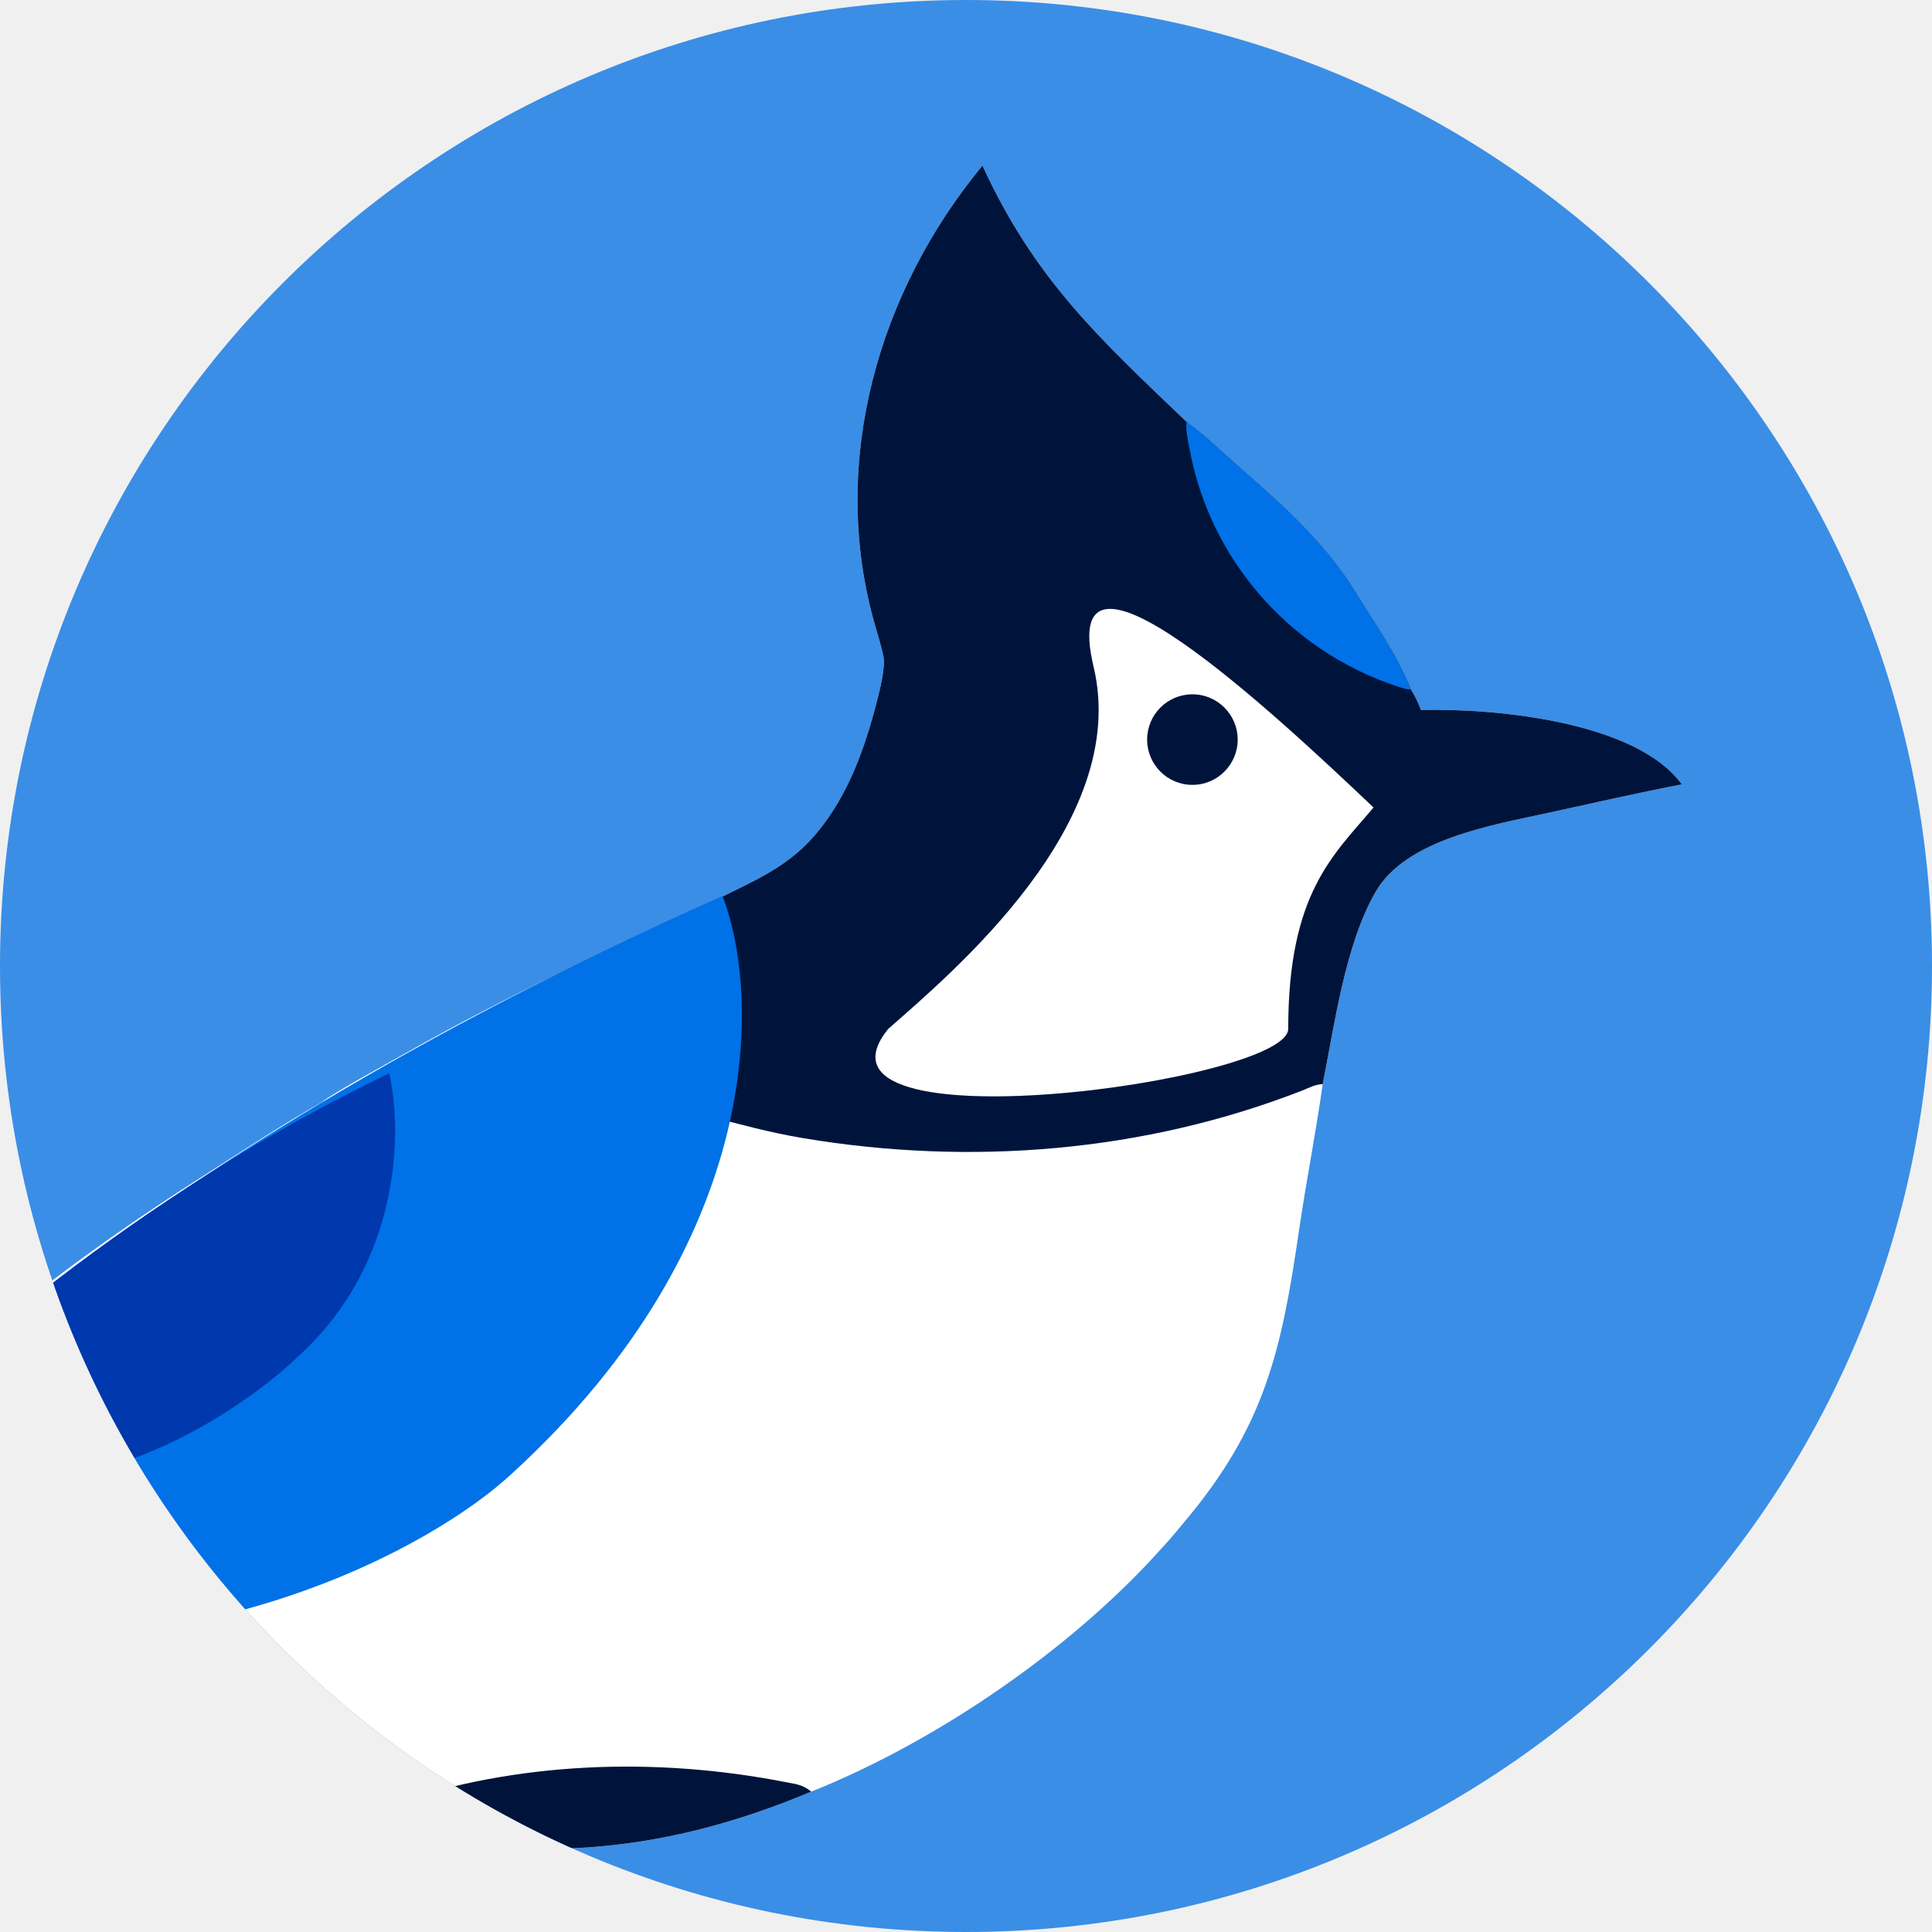
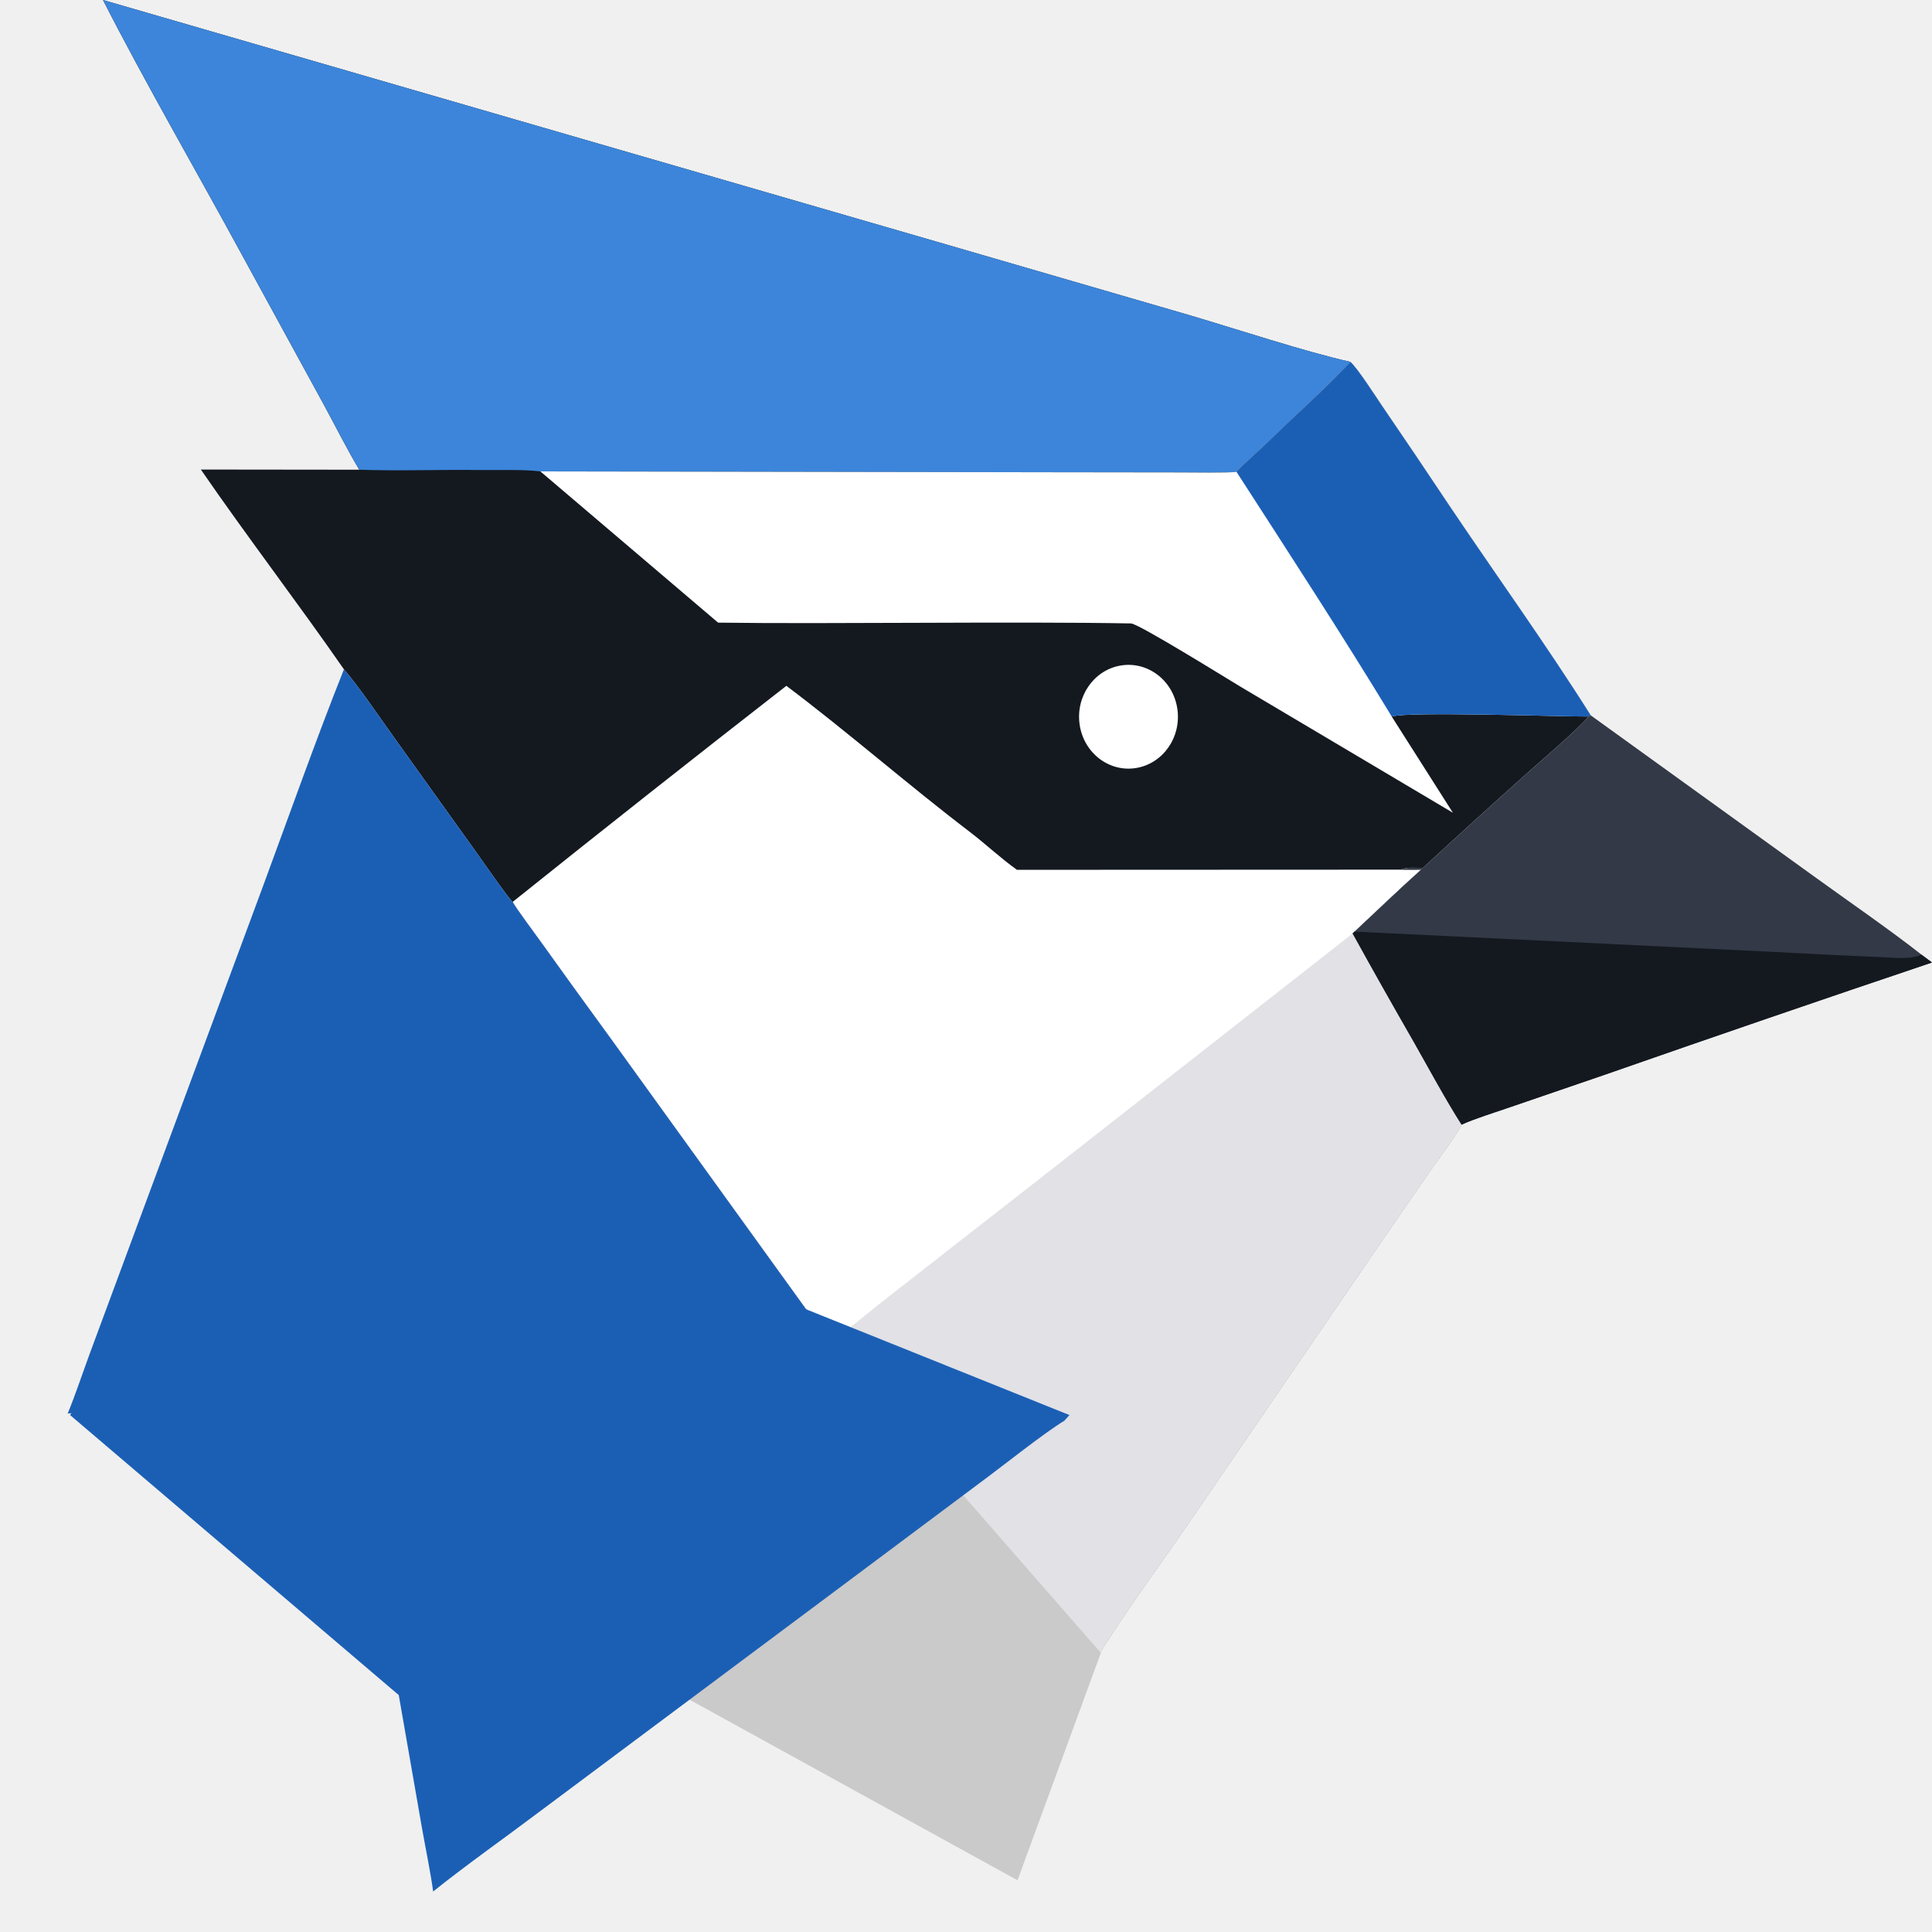
<svg xmlns="http://www.w3.org/2000/svg" width="128" height="128" viewBox="0 0 128 128" fill="none">
-   <circle cx="64" cy="64" r="64" fill="#3A8EE6" />
-   <mask id="mask0_15_71" style="mask-type:alpha" maskUnits="userSpaceOnUse" x="0" y="0" width="128" height="128">
-     <circle cx="64" cy="64" r="64" fill="#0071E7" />
-   </mask>
-   <g mask="url(#mask0_15_71)">
-     <path d="M65.09 10.971C58.215 19.287 54.989 30.462 57.861 41.029C58.086 41.855 58.366 42.68 58.534 43.518C58.664 44.216 58.294 45.703 58.107 46.427C57.306 49.541 56.238 52.593 54.175 55.11C52.315 57.38 50.159 58.255 47.627 59.518C40.593 62.736 33.54 65.995 26.809 69.811C25.784 70.392 22.099 72.395 21.297 73.037C18.432 74.66 15.697 76.489 12.923 78.259C3.261 84.424 -5.476 91.552 -13.308 99.954C-13.921 100.617 -16.173 102.921 -16.339 103.967C-16.358 104.086 -16.255 104.132 -16.139 104.239C-14.553 104.727 -9.845 103.157 -8.083 102.779C-9.474 103.662 -11.832 105.071 -13.105 106.047C-11.748 106.997 -3.794 108.731 -1.807 108.811C-0.833 108.851 1.648 108.923 2.503 109.181C3.458 109.894 4.67 110.63 5.504 111.413C5.878 111.58 8.802 113.915 9.623 114.429C14.223 117.304 18.439 119.136 23.616 120.657C34.194 123.662 43.642 122.956 53.749 118.7C62.053 115.382 71.001 109.25 76.943 102.598C77.478 102.024 77.88 101.549 78.372 100.944C83.825 94.516 84.902 89.475 86.074 81.448C86.531 78.319 87.187 75.01 87.631 71.831C88.431 67.817 89.116 62.629 91.122 59.112C93.135 55.585 98.952 54.648 102.574 53.855C105.509 53.212 108.488 52.535 111.425 51.967C108.385 47.775 98.957 46.913 94.142 47.038C93.924 46.463 93.793 46.22 93.485 45.681C92.577 43.406 91.081 41.276 89.794 39.201C87.781 35.954 85.038 33.499 82.189 31.014C81.045 30.016 79.845 28.822 78.617 27.952C72.805 22.389 68.559 18.517 65.09 10.971Z" fill="white" />
-     <path d="M65.09 10.971C58.215 19.287 54.989 30.462 57.861 41.029C58.086 41.855 58.366 42.68 58.534 43.518C58.664 44.216 58.294 45.703 58.107 46.427C57.306 49.541 56.238 52.593 54.175 55.11C52.315 57.38 50.159 58.255 47.627 59.518C48.225 62.058 47.618 71.53 46.825 73.918C48.988 74.481 51.005 75.037 53.227 75.408C64.303 77.258 75.835 76.339 86.322 72.232C86.771 72.056 87.14 71.836 87.631 71.831C88.431 67.817 89.116 62.629 91.122 59.112C93.135 55.585 98.952 54.648 102.574 53.855C105.509 53.212 108.488 52.535 111.425 51.967C108.385 47.775 98.957 46.913 94.142 47.038C93.924 46.463 93.793 46.22 93.485 45.681C92.577 43.406 91.081 41.276 89.794 39.201C87.781 35.954 85.038 33.499 82.189 31.014C81.045 30.016 79.845 28.822 78.617 27.952C72.805 22.389 68.559 18.517 65.09 10.971Z" fill="#00143B" />
-     <path d="M93.485 45.681C92.577 43.406 91.081 41.276 89.794 39.201C87.781 35.954 85.038 33.499 82.189 31.014C81.045 30.016 79.845 28.822 78.617 27.952C78.538 28.485 78.711 29.205 78.813 29.747C79.374 32.798 80.626 35.681 82.474 38.173C84.711 41.196 87.734 43.548 91.214 44.974C91.558 45.115 92.885 45.617 93.216 45.66C93.305 45.673 93.395 45.68 93.485 45.681Z" fill="#0071E7" />
-     <path d="M33.884 97.657C50.938 82.083 50.313 65.638 47.869 59.363C6.604 77.71 -9.845 96.677 -13.812 101.072C-16.986 104.589 -15.892 105.035 -14.948 104.818L-7.876 102.898L-12.466 106.72L-7.762 107.985C13.287 111.117 28.773 102.405 33.884 97.657Z" fill="#0071E7" />
-     <path d="M19.758 89.859C26.66 83.599 26.647 74.749 25.778 71.107C8.888 79.236 -4.32 91.04 -8.813 95.925C-4.643 97.386 -0.597 97.897 0.905 97.971C8.897 98.361 16.803 92.725 19.758 89.859Z" fill="#0038AD" />
-     <path d="M53.749 118.7C53.163 118.232 52.778 118.212 52.068 118.073C43.468 116.389 34.245 116.689 25.924 119.557C25.121 119.834 24.141 119.886 23.616 120.657C34.194 123.662 43.642 122.956 53.749 118.7Z" fill="#00143B" />
-     <path d="M-13.105 106.047C-14.826 107.027 -17.005 108.535 -18.714 109.638C-22.436 112.028 -26.144 114.442 -29.837 116.878C-33.239 119.1 -36.624 121.35 -39.99 123.628C-42.195 125.121 -44.415 126.631 -46.504 128.282C-47.004 128.676 -47.705 129.255 -47.393 129.923C-46.731 130.366 -45.96 130.149 -45.164 130.05C-46.312 130.555 -49.808 132.043 -49.066 133.76C-48.324 134.618 -46.617 133.979 -45.77 133.575C-43.971 136.104 -40.492 136.646 -37.698 135.672C-34.322 134.495 -31.037 132.838 -27.861 131.2C-21.201 127.726 -14.659 124.03 -8.247 120.119C-5.206 118.294 -2.196 116.42 0.783 114.497C2.293 113.533 4.09 112.472 5.504 111.413C4.67 110.63 3.458 109.894 2.503 109.181C1.648 108.923 -0.833 108.851 -1.807 108.811C-3.794 108.731 -11.748 106.997 -13.105 106.047Z" fill="#00143B" />
-     <path d="M72.452 44.168C74.935 54.568 63 64.5 58.848 68.168C52.348 76.168 85.348 71.675 85.348 68.168C85.348 59.175 88.333 56.667 91 53.5C84.333 47.167 69.969 33.768 72.452 44.168Z" fill="white" />
-     <circle cx="79" cy="49" r="3" fill="#00143B" />
-   </g>
+   <path d="M6.823 0L61.988 15.993L78.86 20.898C81.871 21.787 86.483 23.309 89.464 23.974C89.938 24.392 91.13 26.253 91.576 26.909C93.066 29.087 94.541 31.276 96.004 33.475C99.014 37.958 102.532 42.853 105.383 47.389L105.248 47.471C104.484 48.375 102.257 50.26 101.26 51.151C98.912 53.249 96.58 55.368 94.266 57.506C93.885 57.503 93.106 57.434 92.821 57.617C93.256 57.621 93.72 57.634 94.153 57.615C92.622 58.989 91.239 60.329 89.746 61.721L89.618 61.845C90.943 64.245 92.289 66.633 93.656 69.009C94.606 70.684 95.815 72.923 96.836 74.511C96.648 74.981 95.389 76.669 95 77.223L91.793 81.865L78.807 100.827C76.957 103.536 74.141 107.342 72.522 110.088C70.703 108.096 68.71 105.585 66.966 103.484L57.998 92.69C57.164 91.681 55.99 90.173 55.099 89.163C54.881 89.144 54.694 89.128 54.54 89.116L55.012 88.972L40.43 68.763C38.881 66.642 37.342 64.513 35.813 62.376C35.479 61.908 34.176 60.162 33.964 59.755C33.703 59.55 31.923 56.985 31.638 56.585L26.16 48.935C25.285 47.711 23.712 45.407 22.786 44.344C19.707 39.909 16.375 35.563 13.307 31.108L23.806 31.12C23.042 29.869 22.112 28.008 21.371 26.658L16.014 16.855C13.022 11.346 9.655 5.544 6.823 0Z" fill="#141920" />
+   <path d="M33.964 59.755C39.978 54.94 46.023 50.167 52.099 45.437C56.177 48.506 60.18 52.013 64.247 55.112C65.307 55.92 66.29 56.856 67.375 57.628L92.821 57.617C93.256 57.621 93.72 57.633 94.153 57.615C92.622 58.989 91.239 60.329 89.746 61.721L89.618 61.845C90.943 64.245 92.289 66.633 93.656 69.009C94.606 70.684 95.815 72.923 96.836 74.511C96.648 74.981 95.389 76.668 95 77.223L91.793 81.865L78.807 100.827C76.957 103.535 74.141 107.342 72.522 110.088C70.703 108.096 68.71 105.584 66.966 103.484L57.998 92.69C57.164 91.68 55.99 90.173 55.099 89.163C54.881 89.144 54.694 89.128 54.54 89.115L55.012 88.972L40.43 68.763C38.881 66.642 37.342 64.513 35.813 62.376C35.479 61.908 34.176 60.162 33.964 59.755Z" fill="white" />
+   <path d="M89.618 61.845C90.943 64.245 92.29 66.633 93.656 69.009C94.606 70.684 95.816 72.923 96.837 74.511C96.648 74.981 95.389 76.668 95.001 77.223L91.793 81.865L78.807 100.827C76.957 103.536 74.142 107.342 72.522 110.088C70.704 108.096 68.711 105.585 66.966 103.484L57.999 92.69C57.164 91.68 55.991 90.173 55.099 89.163C54.881 89.144 54.695 89.128 54.54 89.115L55.013 88.972C56.233 88.063 57.593 86.906 58.837 85.938L69.401 77.69L89.618 61.845Z" fill="#E1E1E6" />
+   <path d="M5.585 92.706L54.717 88.65L72.934 109.509L67.414 124.573L33.739 106.032L5.585 92.706Z" fill="#CACACA" />
+   <path d="M6.823 0L61.988 15.993L78.86 20.898C81.871 21.787 86.483 23.309 89.464 23.974C87.74 25.822 85.789 27.522 83.987 29.288C83.595 29.671 82.149 30.959 81.918 31.259C81.478 31.341 78.731 31.301 78.147 31.299L69.49 31.288L35.801 31.232C34.629 31.086 32.992 31.157 31.794 31.14C29.154 31.103 26.44 31.212 23.806 31.12C23.042 29.869 22.112 28.008 21.371 26.658L16.014 16.855C13.022 11.346 9.655 5.544 6.823 0Z" fill="#3C85DA" />
+   <path d="M89.464 23.973C89.939 24.392 91.13 26.253 91.577 26.908C93.066 29.087 94.542 31.276 96.004 33.474C99.014 37.958 102.532 42.853 105.384 47.389L105.248 47.471C103.397 47.486 93.287 47.12 92.207 47.474L96.258 53.847L82.217 45.514C81.284 44.956 75.425 41.313 74.931 41.304C67.201 41.16 54.915 41.353 47.575 41.251L35.802 31.232L69.491 31.288L78.147 31.299C78.731 31.3 81.478 31.34 81.919 31.259C82.149 30.959 83.596 29.671 83.987 29.288C85.79 27.522 87.741 25.822 89.464 23.973Z" fill="white" />
+   <path d="M89.464 23.973C89.939 24.392 91.13 26.253 91.577 26.908C93.066 29.087 94.542 31.276 96.004 33.474C99.014 37.958 102.532 42.853 105.384 47.389L105.248 47.471C103.397 47.486 93.287 47.12 92.207 47.474C88.974 42.142 85.304 36.499 81.919 31.259C82.149 30.959 83.596 29.671 83.987 29.288C85.789 27.522 87.741 25.822 89.464 23.973Z" fill="#1B5FB5" />
+   <path d="M74.234 44.095C76.028 43.786 77.719 45.068 78.001 46.953C78.284 48.838 77.05 50.603 75.251 50.886C73.472 51.166 71.81 49.887 71.531 48.021C71.251 46.155 72.459 44.402 74.234 44.095Z" fill="white" />
+   <path d="M22.787 44.344C23.713 45.407 25.285 47.711 26.16 48.935L31.638 56.585C31.924 56.985 33.704 59.55 33.964 59.755C34.177 60.162 35.479 61.908 35.813 62.376C37.342 64.513 38.881 66.642 40.431 68.763L55.013 88.972L54.54 89.116C53.066 89.103 50.033 89.476 48.48 89.618L36.3 90.734L13.123 92.845C10.317 93.116 7.25 93.305 4.482 93.654C4.97 92.481 5.505 90.874 5.959 89.646L9.039 81.334L17.439 58.674C19.158 54.02 20.952 48.947 22.787 44.344Z" fill="#1B5FB5" />
+   <path d="M19.639 73.203C20.998 73.606 23.562 74.716 24.959 75.285L33.697 78.833C34.153 79.019 37.033 80.238 37.368 80.272C37.763 80.504 39.804 81.285 40.337 81.502C42.777 82.494 45.222 83.473 47.671 84.44L70.853 93.751L70.51 94.131C69.204 94.924 66.721 96.898 65.424 97.866L55.256 105.464L35.902 119.911C33.567 121.673 30.959 123.507 28.697 125.315C28.528 124.047 28.179 122.383 27.952 121.085L26.419 112.304L4.641 93.75C7.242 89.809 20.373 78.136 19.639 73.203Z" fill="#1B5FB5" />
+   <path d="M105.384 47.389L120.277 58.13C122.436 59.692 125.237 61.621 127.298 63.244L128 63.768C120.772 66.202 113.557 68.677 106.355 71.192L100.138 73.323C99.338 73.598 97.53 74.174 96.837 74.511C95.816 72.922 94.606 70.684 93.656 69.009C92.29 66.633 90.943 64.245 89.618 61.845L89.746 61.721C91.239 60.329 92.622 58.989 94.153 57.615C93.721 57.633 93.257 57.62 92.821 57.617C93.107 57.434 93.885 57.503 94.266 57.506C96.581 55.367 98.912 53.249 101.26 51.151C102.258 50.259 104.484 48.375 105.248 47.471L105.384 47.389Z" fill="#333946" />
+   <path d="M89.746 61.721L116.976 63.04C119.525 63.179 122.076 63.303 124.627 63.414C125.444 63.442 126.586 63.602 127.298 63.244L128 63.769C120.772 66.202 113.557 68.677 106.355 71.193L100.138 73.323C99.338 73.598 97.53 74.174 96.837 74.512C95.816 72.923 94.606 70.684 93.656 69.009C92.29 66.634 90.943 64.245 89.618 61.845L89.746 61.721Z" fill="#141920" />
</svg>
